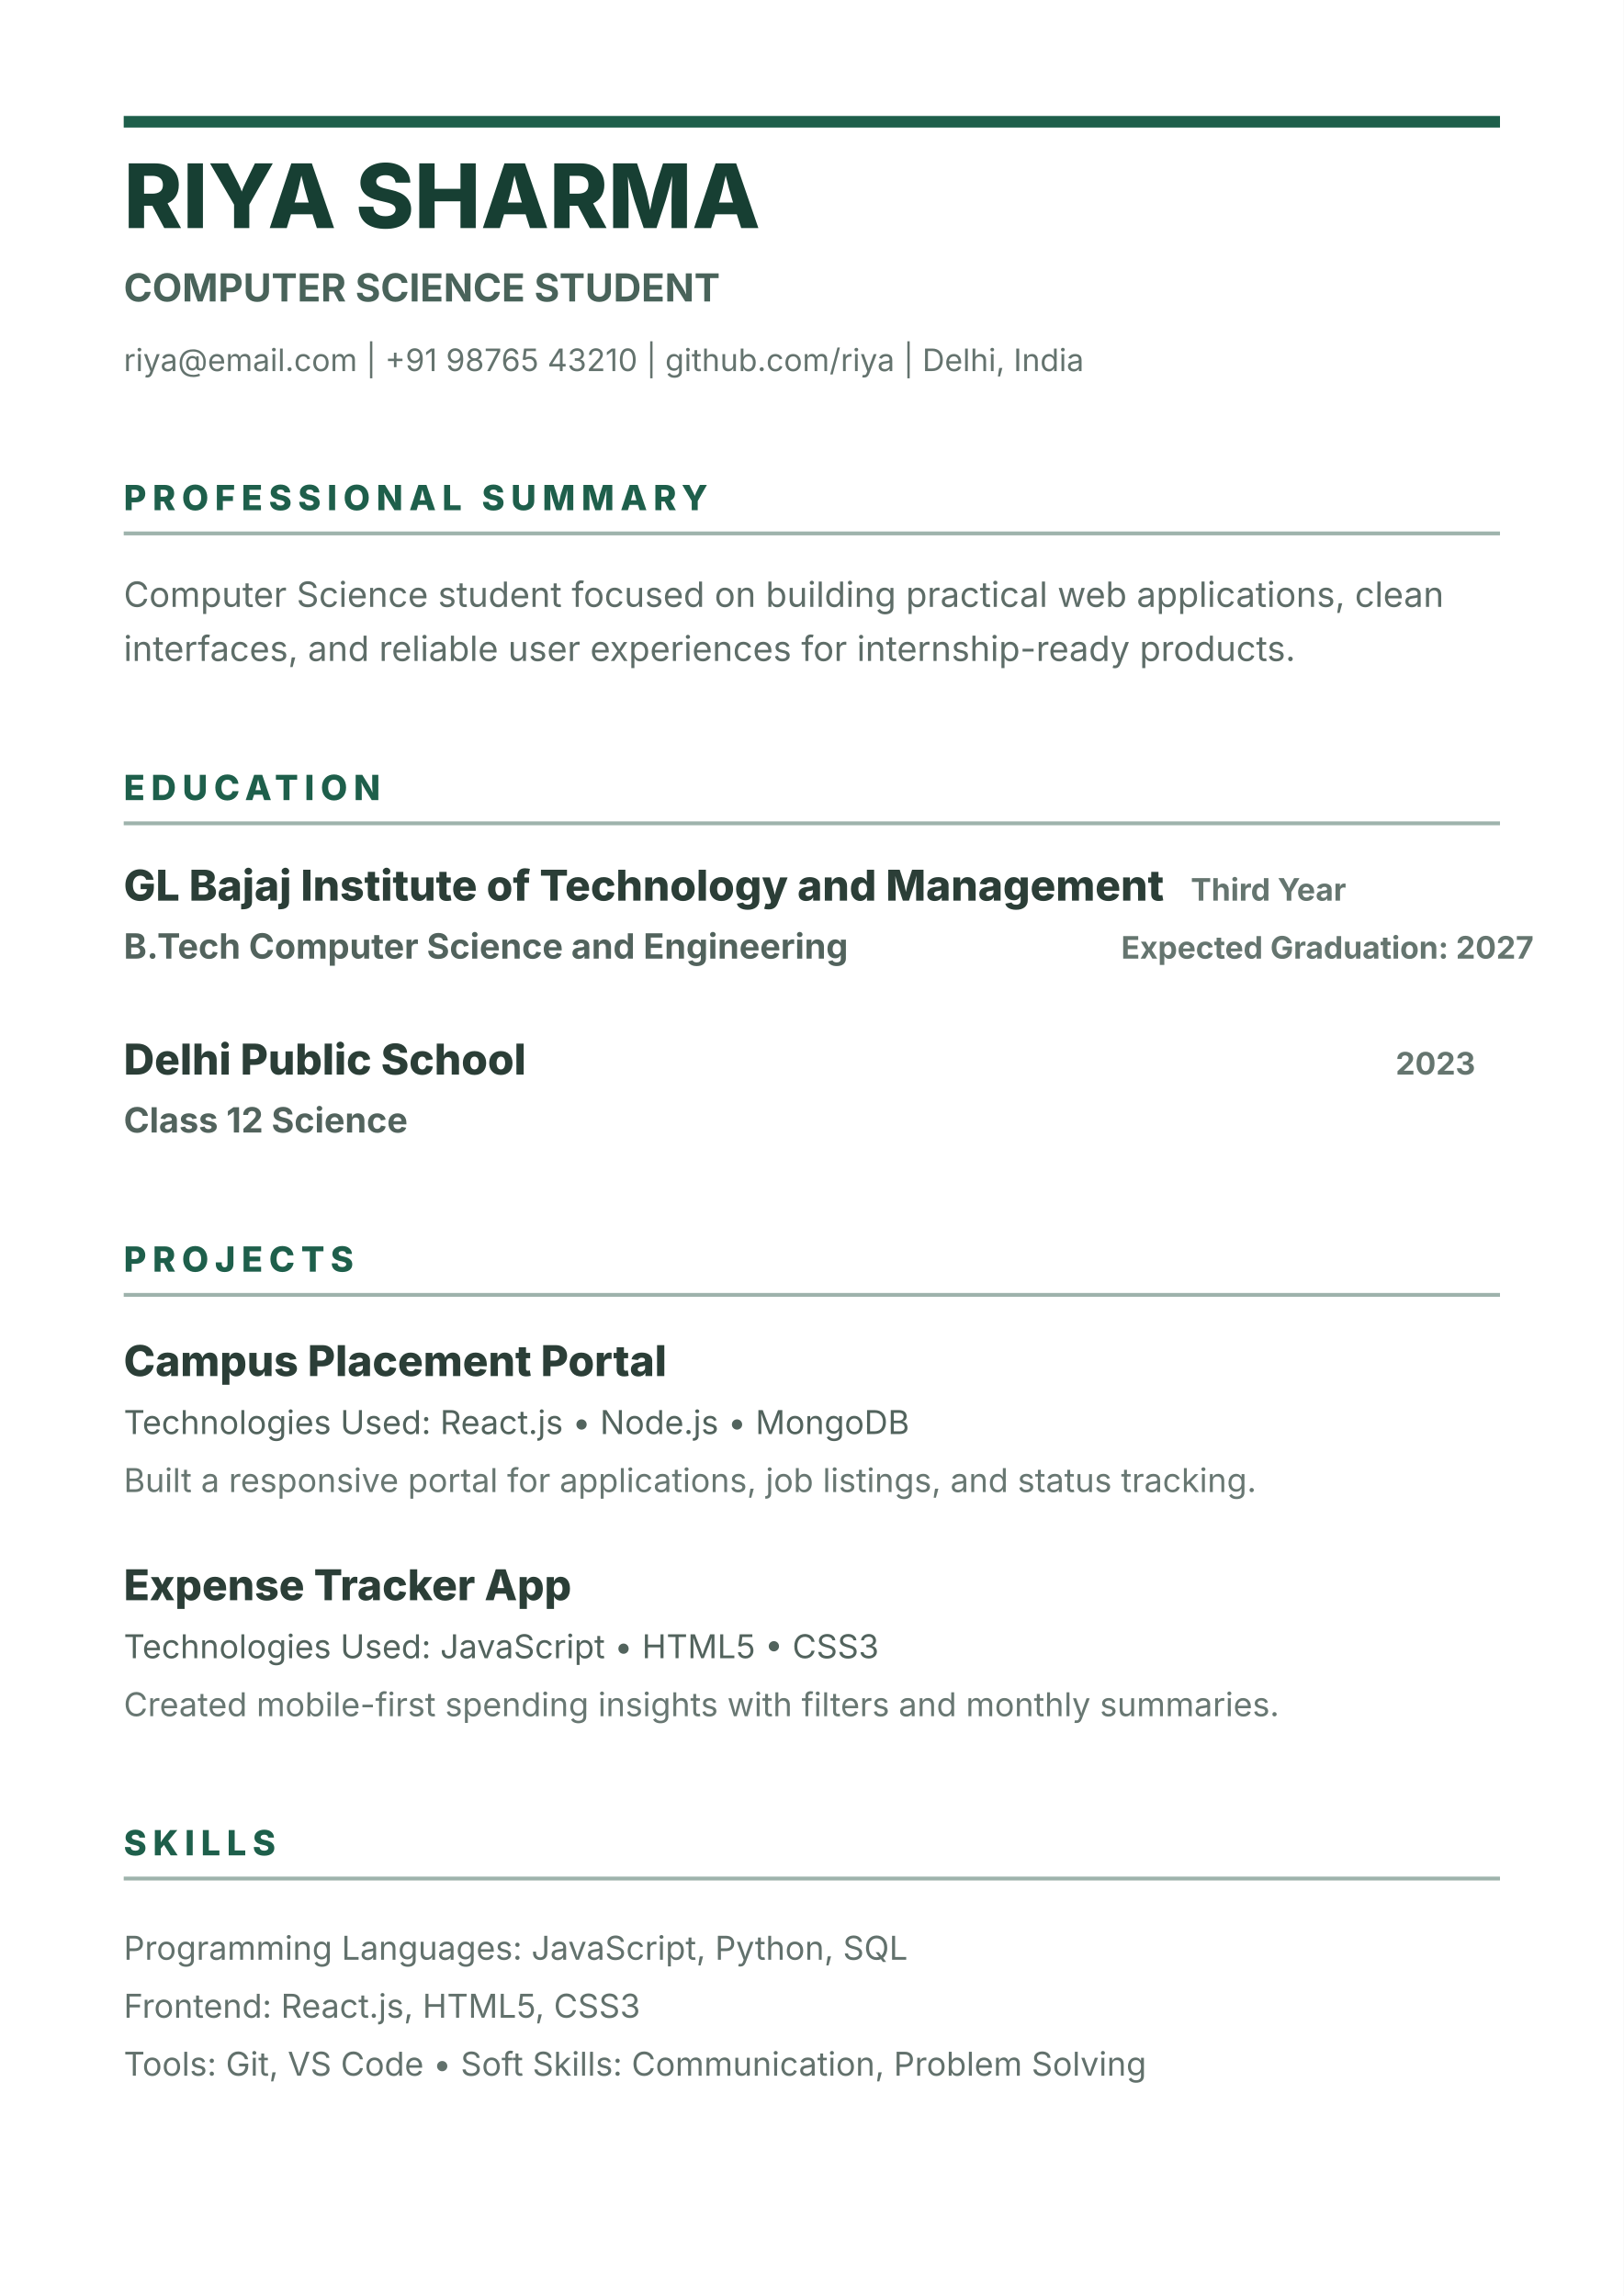
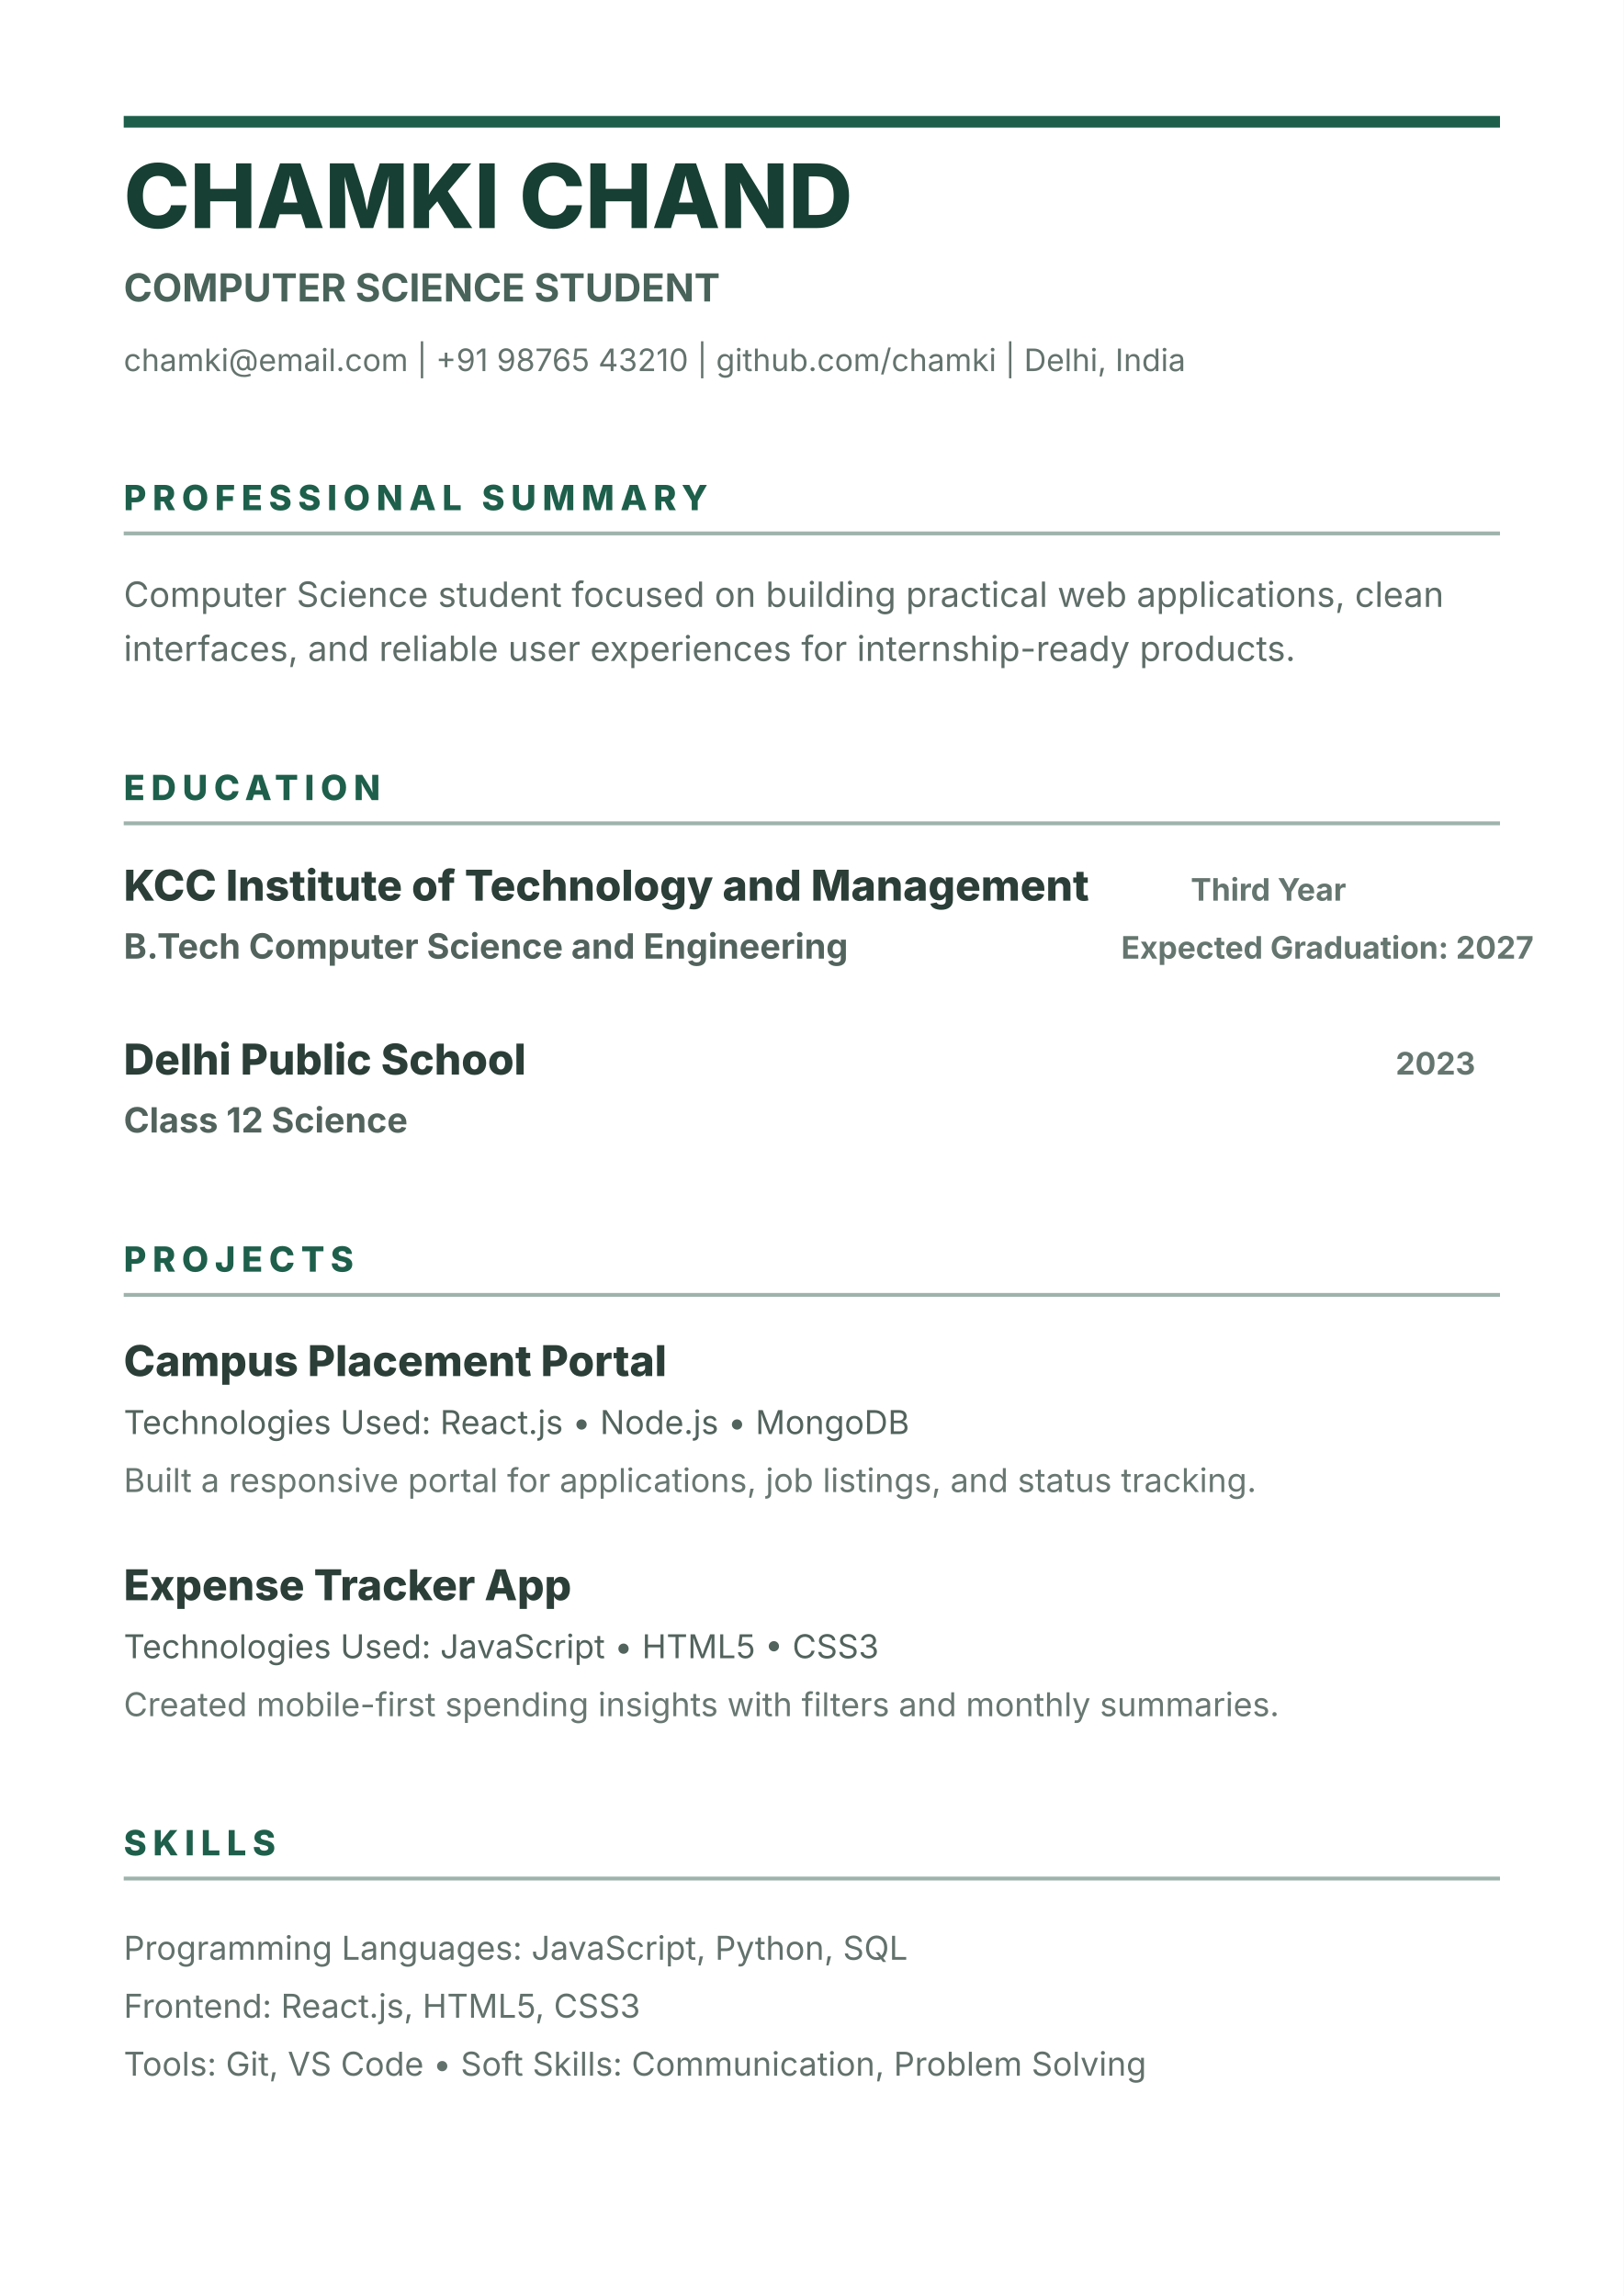
<svg xmlns="http://www.w3.org/2000/svg" width="420" height="594" viewBox="0 0 420 594">
  <rect width="420" height="594" fill="#fff" />
  <rect x="32" y="30" width="356" height="3" fill="#1e5f4b" />
-   <text x="32" y="59" font-family="Inter, Arial, sans-serif" font-size="23" font-weight="800" fill="#173f33">RIYA SHARMA</text>
+   <text x="32" y="59" font-family="Inter, Arial, sans-serif" font-size="23" font-weight="800" fill="#173f33">CHAMKI CHAND</text>
  <text x="32" y="78" font-family="Inter, Arial, sans-serif" font-size="10" font-weight="700" fill="#49635a">COMPUTER SCIENCE STUDENT</text>
-   <text x="32" y="96" font-family="Inter, Arial, sans-serif" font-size="8" fill="#64736e">riya@email.com | +91 98765 43210 | github.com/riya | Delhi, India</text>
+   <text x="32" y="96" font-family="Inter, Arial, sans-serif" font-size="8" fill="#64736e">chamki@email.com | +91 98765 43210 | github.com/chamki | Delhi, India</text>
  <g font-family="Inter, Arial, sans-serif">
    <text x="32" y="132" font-size="9" font-weight="800" letter-spacing="1.6" fill="#1e5f4b">PROFESSIONAL SUMMARY</text>
    <line x1="32" y1="138" x2="388" y2="138" stroke="#9eb3ac" />
    <text x="32" y="157" font-size="9" fill="#5e6d68">Computer Science student focused on building practical web applications, clean</text>
    <text x="32" y="171" font-size="9" fill="#5e6d68">interfaces, and reliable user experiences for internship-ready products.</text>
    <text x="32" y="207" font-size="9" font-weight="800" letter-spacing="1.6" fill="#1e5f4b">EDUCATION</text>
    <line x1="32" y1="213" x2="388" y2="213" stroke="#9eb3ac" />
-     <text x="32" y="233" font-size="11" font-weight="800" fill="#2b3e37">GL Bajaj Institute of Technology and Management</text>
+     <text x="32" y="233" font-size="11" font-weight="800" fill="#2b3e37">KCC Institute of Technology and Management</text>
    <text x="32" y="248" font-size="9" font-weight="700" fill="#52635d">B.Tech Computer Science and Engineering</text>
    <text x="308" y="233" font-size="8" font-weight="700" fill="#65756f">Third Year</text>
    <text x="290" y="248" font-size="8" font-weight="700" fill="#65756f">Expected Graduation: 2027</text>
    <text x="32" y="278" font-size="11" font-weight="800" fill="#2b3e37">Delhi Public School</text>
    <text x="32" y="293" font-size="9" font-weight="700" fill="#52635d">Class 12 Science</text>
    <text x="361" y="278" font-size="8" font-weight="700" fill="#65756f">2023</text>
    <text x="32" y="329" font-size="9" font-weight="800" letter-spacing="1.6" fill="#1e5f4b">PROJECTS</text>
    <line x1="32" y1="335" x2="388" y2="335" stroke="#9eb3ac" />
    <text x="32" y="356" font-size="11" font-weight="800" fill="#2b3e37">Campus Placement Portal</text>
    <text x="32" y="371" font-size="8.5" fill="#52635d">Technologies Used: React.js • Node.js • MongoDB</text>
    <text x="32" y="386" font-size="8.5" fill="#687772">Built a responsive portal for applications, job listings, and status tracking.</text>
    <text x="32" y="414" font-size="11" font-weight="800" fill="#2b3e37">Expense Tracker App</text>
    <text x="32" y="429" font-size="8.5" fill="#52635d">Technologies Used: JavaScript • HTML5 • CSS3</text>
    <text x="32" y="444" font-size="8.5" fill="#687772">Created mobile-first spending insights with filters and monthly summaries.</text>
    <text x="32" y="480" font-size="9" font-weight="800" letter-spacing="1.6" fill="#1e5f4b">SKILLS</text>
    <line x1="32" y1="486" x2="388" y2="486" stroke="#9eb3ac" />
    <text x="32" y="507" font-size="8.5" fill="#62716c">Programming Languages: JavaScript, Python, SQL</text>
    <text x="32" y="522" font-size="8.5" fill="#62716c">Frontend: React.js, HTML5, CSS3</text>
    <text x="32" y="537" font-size="8.5" fill="#62716c">Tools: Git, VS Code • Soft Skills: Communication, Problem Solving</text>
  </g>
</svg>
